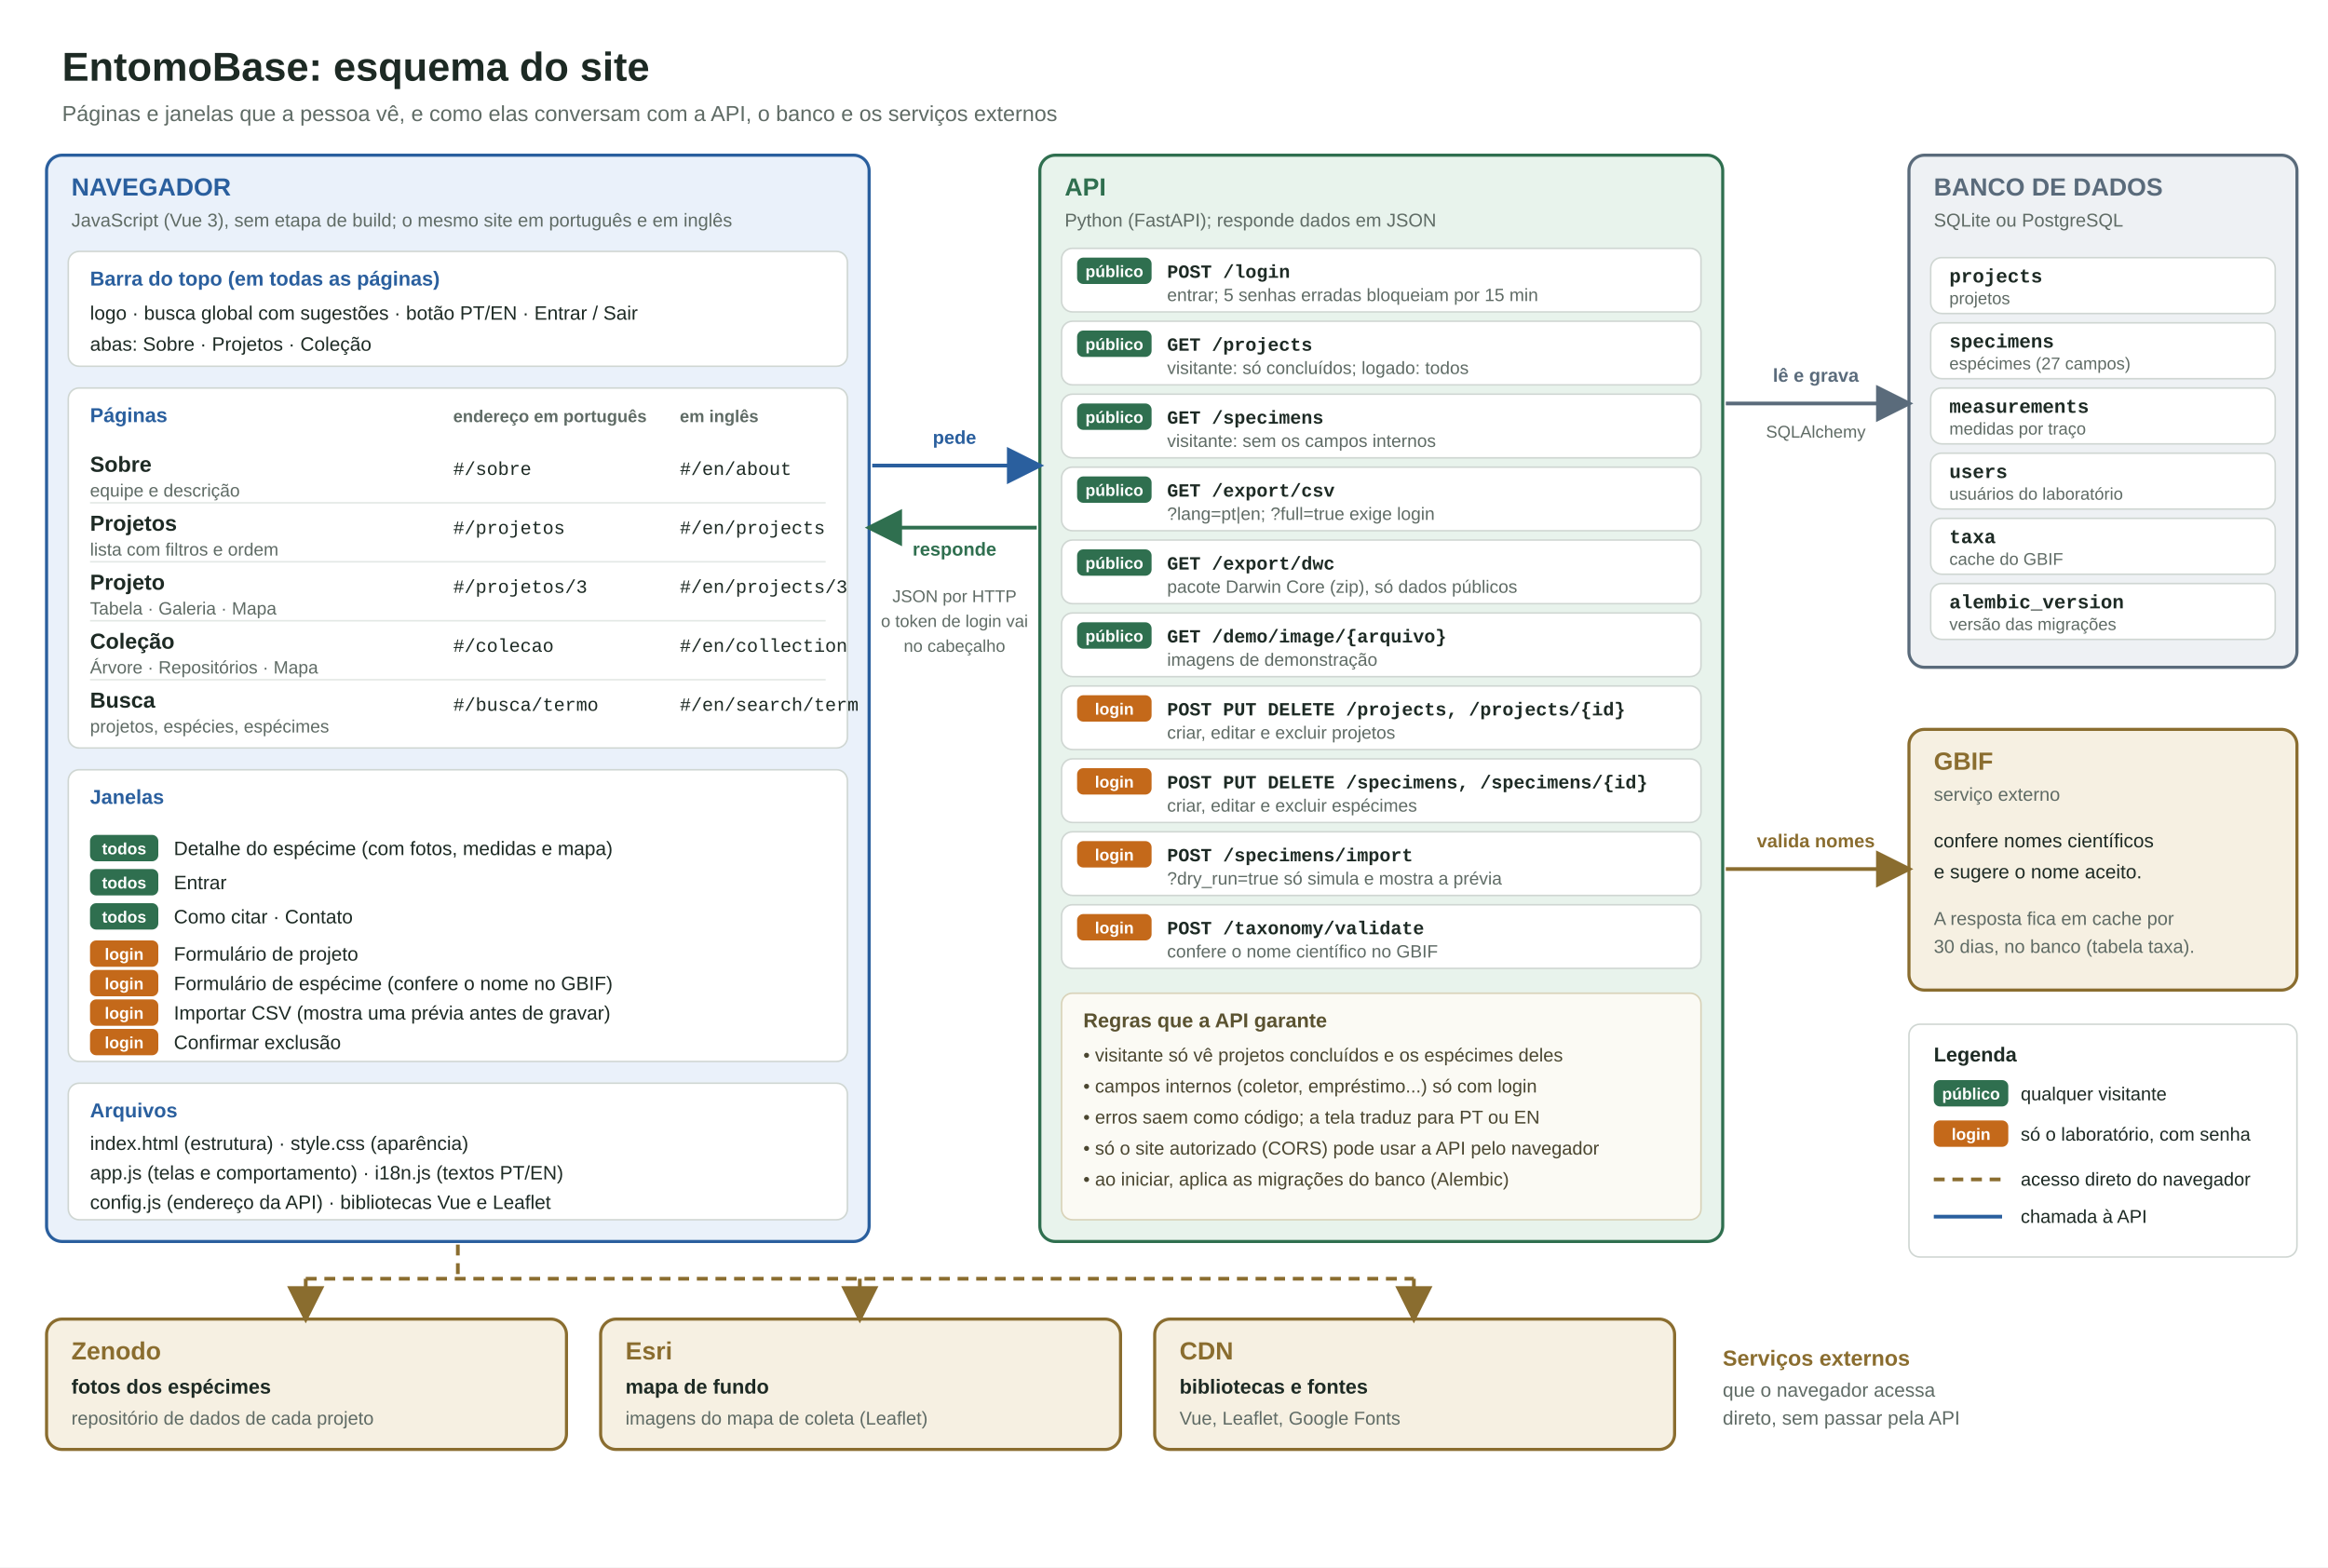
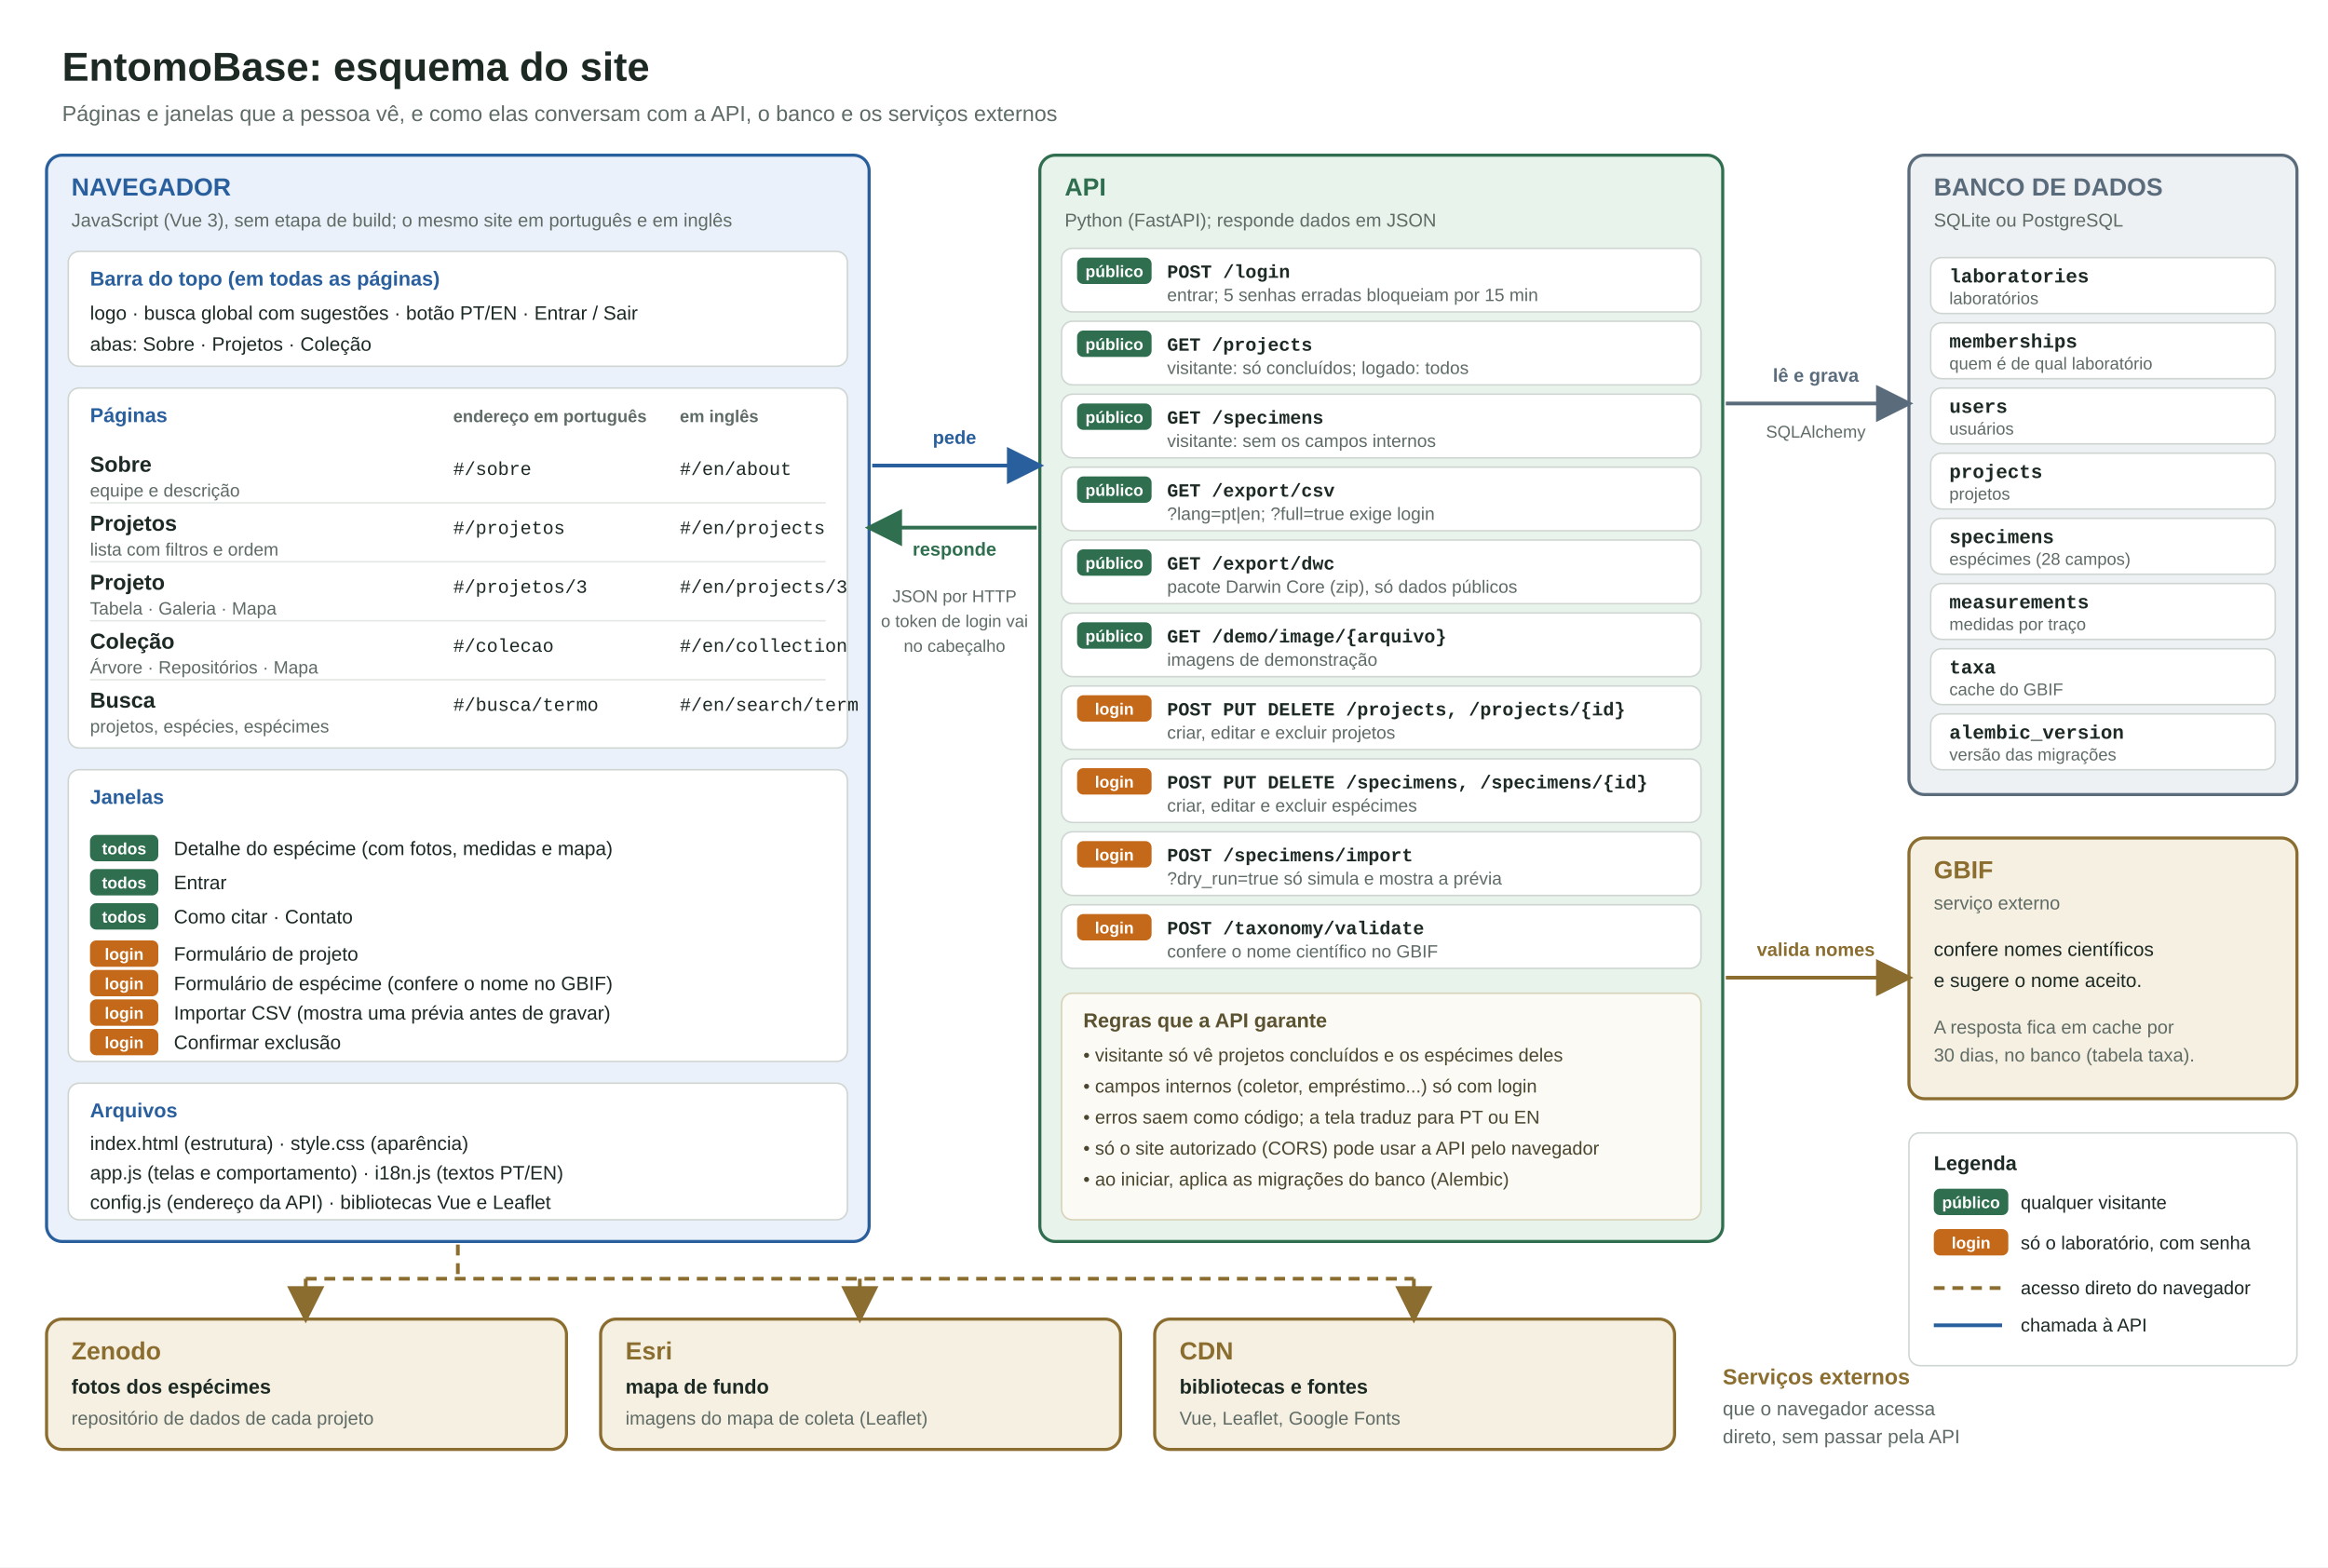
<svg xmlns="http://www.w3.org/2000/svg" viewBox="0 0 1500 1010" width="1500" height="1010" font-family="Segoe UI, Arial, sans-serif">
  <rect width="1500" height="1010" fill="#ffffff" />
  <text x="40" y="52" font-size="26" font-weight="700" fill="#1d2a24" text-anchor="start">EntomoBase: esquema do site</text>
  <text x="40" y="78" font-size="14" font-weight="400" fill="#5f6b65" text-anchor="start">Páginas e janelas que a pessoa vê, e como elas conversam com a API, o banco e os serviços externos</text>
  <rect x="30" y="100" width="530" height="700" rx="10" fill="#eaf1fa" stroke="#2a5f9e" stroke-width="2" />
  <text x="46" y="126" font-size="16" font-weight="700" fill="#2a5f9e" text-anchor="start">NAVEGADOR</text>
  <text x="46" y="146" font-size="12" font-weight="400" fill="#5f6b65" text-anchor="start">JavaScript (Vue 3), sem etapa de build; o mesmo site em português e em inglês</text>
  <rect x="44" y="162" width="502" height="74" rx="7" fill="#ffffff" stroke="#cfd6d2" />
  <text x="58" y="184" font-size="13" font-weight="700" fill="#2a5f9e" text-anchor="start">Barra do topo (em todas as páginas)</text>
  <text x="58" y="206" font-size="12.5" font-weight="400" fill="#1d2a24" text-anchor="start">logo · busca global com sugestões · botão PT/EN · Entrar / Sair</text>
  <text x="58" y="226" font-size="12.5" font-weight="400" fill="#1d2a24" text-anchor="start">abas:  Sobre · Projetos · Coleção</text>
  <rect x="44" y="250" width="502" height="232" rx="7" fill="#ffffff" stroke="#cfd6d2" />
  <text x="58" y="272" font-size="13" font-weight="700" fill="#2a5f9e" text-anchor="start">Páginas</text>
  <text x="292" y="272" font-size="11" font-weight="700" fill="#5f6b65" text-anchor="start">endereço em português</text>
  <text x="438" y="272" font-size="11" font-weight="700" fill="#5f6b65" text-anchor="start">em inglês</text>
  <text x="58" y="304" font-size="14" font-weight="700" fill="#1d2a24" text-anchor="start">Sobre</text>
  <text x="58" y="320" font-size="11.5" font-weight="400" fill="#5f6b65" text-anchor="start">equipe e descrição</text>
  <text x="292" y="306" font-size="12" font-weight="400" fill="#1d2a24" text-anchor="start" font-family="Consolas, 'Courier New', monospace">#/sobre</text>
  <text x="438" y="306" font-size="12" font-weight="400" fill="#1d2a24" text-anchor="start" font-family="Consolas, 'Courier New', monospace">#/en/about</text>
  <line x1="58" y1="324" x2="532" y2="324" stroke="#e3e8e5" />
  <text x="58" y="342" font-size="14" font-weight="700" fill="#1d2a24" text-anchor="start">Projetos</text>
  <text x="58" y="358" font-size="11.5" font-weight="400" fill="#5f6b65" text-anchor="start">lista com filtros e ordem</text>
  <text x="292" y="344" font-size="12" font-weight="400" fill="#1d2a24" text-anchor="start" font-family="Consolas, 'Courier New', monospace">#/projetos</text>
  <text x="438" y="344" font-size="12" font-weight="400" fill="#1d2a24" text-anchor="start" font-family="Consolas, 'Courier New', monospace">#/en/projects</text>
  <line x1="58" y1="362" x2="532" y2="362" stroke="#e3e8e5" />
  <text x="58" y="380" font-size="14" font-weight="700" fill="#1d2a24" text-anchor="start">Projeto</text>
  <text x="58" y="396" font-size="11.5" font-weight="400" fill="#5f6b65" text-anchor="start">Tabela · Galeria · Mapa</text>
  <text x="292" y="382" font-size="12" font-weight="400" fill="#1d2a24" text-anchor="start" font-family="Consolas, 'Courier New', monospace">#/projetos/3</text>
  <text x="438" y="382" font-size="12" font-weight="400" fill="#1d2a24" text-anchor="start" font-family="Consolas, 'Courier New', monospace">#/en/projects/3</text>
  <line x1="58" y1="400" x2="532" y2="400" stroke="#e3e8e5" />
  <text x="58" y="418" font-size="14" font-weight="700" fill="#1d2a24" text-anchor="start">Coleção</text>
  <text x="58" y="434" font-size="11.5" font-weight="400" fill="#5f6b65" text-anchor="start">Árvore · Repositórios · Mapa</text>
  <text x="292" y="420" font-size="12" font-weight="400" fill="#1d2a24" text-anchor="start" font-family="Consolas, 'Courier New', monospace">#/colecao</text>
  <text x="438" y="420" font-size="12" font-weight="400" fill="#1d2a24" text-anchor="start" font-family="Consolas, 'Courier New', monospace">#/en/collection</text>
  <line x1="58" y1="438" x2="532" y2="438" stroke="#e3e8e5" />
  <text x="58" y="456" font-size="14" font-weight="700" fill="#1d2a24" text-anchor="start">Busca</text>
  <text x="58" y="472" font-size="11.5" font-weight="400" fill="#5f6b65" text-anchor="start">projetos, espécies, espécimes</text>
  <text x="292" y="458" font-size="12" font-weight="400" fill="#1d2a24" text-anchor="start" font-family="Consolas, 'Courier New', monospace">#/busca/termo</text>
  <text x="438" y="458" font-size="12" font-weight="400" fill="#1d2a24" text-anchor="start" font-family="Consolas, 'Courier New', monospace">#/en/search/term</text>
  <rect x="44" y="496" width="502" height="188" rx="7" fill="#ffffff" stroke="#cfd6d2" />
  <text x="58" y="518" font-size="13" font-weight="700" fill="#2a5f9e" text-anchor="start">Janelas</text>
  <rect x="58" y="538" width="44" height="17" rx="4" fill="#2f6f4f" />
  <text x="80.0" y="550.5" font-size="10.5" font-weight="700" fill="#ffffff" text-anchor="middle">todos</text>
  <text x="112" y="551" font-size="12.5" font-weight="400" fill="#1d2a24" text-anchor="start">Detalhe do espécime (com fotos, medidas e mapa)</text>
  <rect x="58" y="560" width="44" height="17" rx="4" fill="#2f6f4f" />
  <text x="80.0" y="572.5" font-size="10.5" font-weight="700" fill="#ffffff" text-anchor="middle">todos</text>
  <text x="112" y="573" font-size="12.5" font-weight="400" fill="#1d2a24" text-anchor="start">Entrar</text>
  <rect x="58" y="582" width="44" height="17" rx="4" fill="#2f6f4f" />
  <text x="80.0" y="594.5" font-size="10.5" font-weight="700" fill="#ffffff" text-anchor="middle">todos</text>
  <text x="112" y="595" font-size="12.5" font-weight="400" fill="#1d2a24" text-anchor="start">Como citar · Contato</text>
  <rect x="58" y="606" width="44" height="17" rx="4" fill="#c4691a" />
  <text x="80.0" y="618.5" font-size="10.5" font-weight="700" fill="#ffffff" text-anchor="middle">login</text>
  <text x="112" y="619" font-size="12.5" font-weight="400" fill="#1d2a24" text-anchor="start">Formulário de projeto</text>
  <rect x="58" y="625" width="44" height="17" rx="4" fill="#c4691a" />
  <text x="80.0" y="637.5" font-size="10.5" font-weight="700" fill="#ffffff" text-anchor="middle">login</text>
  <text x="112" y="638" font-size="12.5" font-weight="400" fill="#1d2a24" text-anchor="start">Formulário de espécime (confere o nome no GBIF)</text>
  <rect x="58" y="644" width="44" height="17" rx="4" fill="#c4691a" />
  <text x="80.0" y="656.5" font-size="10.5" font-weight="700" fill="#ffffff" text-anchor="middle">login</text>
  <text x="112" y="657" font-size="12.5" font-weight="400" fill="#1d2a24" text-anchor="start">Importar CSV (mostra uma prévia antes de gravar)</text>
  <rect x="58" y="663" width="44" height="17" rx="4" fill="#c4691a" />
  <text x="80.0" y="675.5" font-size="10.5" font-weight="700" fill="#ffffff" text-anchor="middle">login</text>
  <text x="112" y="676" font-size="12.5" font-weight="400" fill="#1d2a24" text-anchor="start">Confirmar exclusão</text>
  <rect x="44" y="698" width="502" height="88" rx="7" fill="#ffffff" stroke="#cfd6d2" />
  <text x="58" y="720" font-size="13" font-weight="700" fill="#2a5f9e" text-anchor="start">Arquivos</text>
  <text x="58" y="741" font-size="12.5" font-weight="400" fill="#1d2a24" text-anchor="start">index.html (estrutura) · style.css (aparência)</text>
  <text x="58" y="760" font-size="12.5" font-weight="400" fill="#1d2a24" text-anchor="start">app.js (telas e comportamento) · i18n.js (textos PT/EN)</text>
  <text x="58" y="779" font-size="12.5" font-weight="400" fill="#1d2a24" text-anchor="start">config.js (endereço da API) · bibliotecas Vue e Leaflet</text>
  <rect x="670" y="100" width="440" height="700" rx="10" fill="#e8f3ec" stroke="#2f6f4f" stroke-width="2" />
  <text x="686" y="126" font-size="16" font-weight="700" fill="#2f6f4f" text-anchor="start">API</text>
  <text x="686" y="146" font-size="12" font-weight="400" fill="#5f6b65" text-anchor="start">Python (FastAPI); responde dados em JSON</text>
  <rect x="684" y="160" width="412" height="41" rx="7" fill="#ffffff" stroke="#cfd6d2" />
  <rect x="694" y="166" width="48" height="17" rx="4" fill="#2f6f4f" />
  <text x="718.0" y="178.5" font-size="10.5" font-weight="700" fill="#ffffff" text-anchor="middle">público</text>
  <text x="752" y="179" font-size="12" font-weight="700" fill="#1d2a24" text-anchor="start" font-family="Consolas, 'Courier New', monospace">POST  /login</text>
  <text x="752" y="194" font-size="11.5" font-weight="400" fill="#5f6b65" text-anchor="start">entrar; 5 senhas erradas bloqueiam por 15 min</text>
  <rect x="684" y="207" width="412" height="41" rx="7" fill="#ffffff" stroke="#cfd6d2" />
  <rect x="694" y="213" width="48" height="17" rx="4" fill="#2f6f4f" />
  <text x="718.0" y="225.5" font-size="10.5" font-weight="700" fill="#ffffff" text-anchor="middle">público</text>
  <text x="752" y="226" font-size="12" font-weight="700" fill="#1d2a24" text-anchor="start" font-family="Consolas, 'Courier New', monospace">GET  /projects</text>
  <text x="752" y="241" font-size="11.5" font-weight="400" fill="#5f6b65" text-anchor="start">visitante: só concluídos; logado: todos</text>
  <rect x="684" y="254" width="412" height="41" rx="7" fill="#ffffff" stroke="#cfd6d2" />
  <rect x="694" y="260" width="48" height="17" rx="4" fill="#2f6f4f" />
  <text x="718.0" y="272.5" font-size="10.5" font-weight="700" fill="#ffffff" text-anchor="middle">público</text>
  <text x="752" y="273" font-size="12" font-weight="700" fill="#1d2a24" text-anchor="start" font-family="Consolas, 'Courier New', monospace">GET  /specimens</text>
  <text x="752" y="288" font-size="11.5" font-weight="400" fill="#5f6b65" text-anchor="start">visitante: sem os campos internos</text>
  <rect x="684" y="301" width="412" height="41" rx="7" fill="#ffffff" stroke="#cfd6d2" />
  <rect x="694" y="307" width="48" height="17" rx="4" fill="#2f6f4f" />
  <text x="718.0" y="319.5" font-size="10.5" font-weight="700" fill="#ffffff" text-anchor="middle">público</text>
  <text x="752" y="320" font-size="12" font-weight="700" fill="#1d2a24" text-anchor="start" font-family="Consolas, 'Courier New', monospace">GET  /export/csv</text>
  <text x="752" y="335" font-size="11.5" font-weight="400" fill="#5f6b65" text-anchor="start">?lang=pt|en; ?full=true exige login</text>
  <rect x="684" y="348" width="412" height="41" rx="7" fill="#ffffff" stroke="#cfd6d2" />
  <rect x="694" y="354" width="48" height="17" rx="4" fill="#2f6f4f" />
  <text x="718.0" y="366.5" font-size="10.5" font-weight="700" fill="#ffffff" text-anchor="middle">público</text>
  <text x="752" y="367" font-size="12" font-weight="700" fill="#1d2a24" text-anchor="start" font-family="Consolas, 'Courier New', monospace">GET  /export/dwc</text>
  <text x="752" y="382" font-size="11.5" font-weight="400" fill="#5f6b65" text-anchor="start">pacote Darwin Core (zip), só dados públicos</text>
  <rect x="684" y="395" width="412" height="41" rx="7" fill="#ffffff" stroke="#cfd6d2" />
  <rect x="694" y="401" width="48" height="17" rx="4" fill="#2f6f4f" />
  <text x="718.0" y="413.5" font-size="10.5" font-weight="700" fill="#ffffff" text-anchor="middle">público</text>
  <text x="752" y="414" font-size="12" font-weight="700" fill="#1d2a24" text-anchor="start" font-family="Consolas, 'Courier New', monospace">GET  /demo/image/{arquivo}</text>
  <text x="752" y="429" font-size="11.5" font-weight="400" fill="#5f6b65" text-anchor="start">imagens de demonstração</text>
  <rect x="684" y="442" width="412" height="41" rx="7" fill="#ffffff" stroke="#cfd6d2" />
  <rect x="694" y="448" width="48" height="17" rx="4" fill="#c4691a" />
  <text x="718.0" y="460.5" font-size="10.5" font-weight="700" fill="#ffffff" text-anchor="middle">login</text>
  <text x="752" y="461" font-size="12" font-weight="700" fill="#1d2a24" text-anchor="start" font-family="Consolas, 'Courier New', monospace">POST PUT DELETE  /projects, /projects/{id}</text>
  <text x="752" y="476" font-size="11.5" font-weight="400" fill="#5f6b65" text-anchor="start">criar, editar e excluir projetos</text>
  <rect x="684" y="489" width="412" height="41" rx="7" fill="#ffffff" stroke="#cfd6d2" />
  <rect x="694" y="495" width="48" height="17" rx="4" fill="#c4691a" />
  <text x="718.0" y="507.5" font-size="10.5" font-weight="700" fill="#ffffff" text-anchor="middle">login</text>
  <text x="752" y="508" font-size="12" font-weight="700" fill="#1d2a24" text-anchor="start" font-family="Consolas, 'Courier New', monospace">POST PUT DELETE  /specimens, /specimens/{id}</text>
  <text x="752" y="523" font-size="11.5" font-weight="400" fill="#5f6b65" text-anchor="start">criar, editar e excluir espécimes</text>
  <rect x="684" y="536" width="412" height="41" rx="7" fill="#ffffff" stroke="#cfd6d2" />
  <rect x="694" y="542" width="48" height="17" rx="4" fill="#c4691a" />
  <text x="718.0" y="554.5" font-size="10.5" font-weight="700" fill="#ffffff" text-anchor="middle">login</text>
  <text x="752" y="555" font-size="12" font-weight="700" fill="#1d2a24" text-anchor="start" font-family="Consolas, 'Courier New', monospace">POST  /specimens/import</text>
  <text x="752" y="570" font-size="11.5" font-weight="400" fill="#5f6b65" text-anchor="start">?dry_run=true só simula e mostra a prévia</text>
  <rect x="684" y="583" width="412" height="41" rx="7" fill="#ffffff" stroke="#cfd6d2" />
  <rect x="694" y="589" width="48" height="17" rx="4" fill="#c4691a" />
  <text x="718.0" y="601.5" font-size="10.5" font-weight="700" fill="#ffffff" text-anchor="middle">login</text>
  <text x="752" y="602" font-size="12" font-weight="700" fill="#1d2a24" text-anchor="start" font-family="Consolas, 'Courier New', monospace">POST  /taxonomy/validate</text>
  <text x="752" y="617" font-size="11.5" font-weight="400" fill="#5f6b65" text-anchor="start">confere o nome científico no GBIF</text>
  <rect x="684" y="640" width="412" height="146" rx="7" fill="#fbfaf4" stroke="#d8d2b8" />
  <text x="698" y="662" font-size="13" font-weight="700" fill="#5a5230" text-anchor="start">Regras que a API garante</text>
  <text x="698" y="684" font-size="12" font-weight="400" fill="#4a4630" text-anchor="start">• visitante só vê projetos concluídos e os espécimes deles</text>
  <text x="698" y="704" font-size="12" font-weight="400" fill="#4a4630" text-anchor="start">• campos internos (coletor, empréstimo...) só com login</text>
  <text x="698" y="724" font-size="12" font-weight="400" fill="#4a4630" text-anchor="start">• erros saem como código; a tela traduz para PT ou EN</text>
  <text x="698" y="744" font-size="12" font-weight="400" fill="#4a4630" text-anchor="start">• só o site autorizado (CORS) pode usar a API pelo navegador</text>
  <text x="698" y="764" font-size="12" font-weight="400" fill="#4a4630" text-anchor="start">• ao iniciar, aplica as migrações do banco (Alembic)</text>
-   <rect x="1230" y="100" width="250" height="330" rx="10" fill="#eef1f4" stroke="#5a6b7b" stroke-width="2" />
+   <rect x="1230" y="100" width="250" height="412" rx="10" fill="#eef1f4" stroke="#5a6b7b" stroke-width="2" />
  <text x="1246" y="126" font-size="16" font-weight="700" fill="#5a6b7b" text-anchor="start">BANCO DE DADOS</text>
  <text x="1246" y="146" font-size="12" font-weight="400" fill="#5f6b65" text-anchor="start">SQLite ou PostgreSQL</text>
  <rect x="1244" y="166" width="222" height="36" rx="7" fill="#ffffff" stroke="#cfd6d2" />
-   <text x="1256" y="182" font-size="12.5" font-weight="700" fill="#1d2a24" text-anchor="start" font-family="Consolas, 'Courier New', monospace">projects</text>
-   <text x="1256" y="196" font-size="11" font-weight="400" fill="#5f6b65" text-anchor="start">projetos</text>
+   <text x="1256" y="182" font-size="12.5" font-weight="700" fill="#1d2a24" text-anchor="start" font-family="Consolas, 'Courier New', monospace">laboratories</text>
+   <text x="1256" y="196" font-size="11" font-weight="400" fill="#5f6b65" text-anchor="start">laboratórios</text>
  <rect x="1244" y="208" width="222" height="36" rx="7" fill="#ffffff" stroke="#cfd6d2" />
-   <text x="1256" y="224" font-size="12.5" font-weight="700" fill="#1d2a24" text-anchor="start" font-family="Consolas, 'Courier New', monospace">specimens</text>
-   <text x="1256" y="238" font-size="11" font-weight="400" fill="#5f6b65" text-anchor="start">espécimes (27 campos)</text>
+   <text x="1256" y="224" font-size="12.5" font-weight="700" fill="#1d2a24" text-anchor="start" font-family="Consolas, 'Courier New', monospace">memberships</text>
+   <text x="1256" y="238" font-size="11" font-weight="400" fill="#5f6b65" text-anchor="start">quem é de qual laboratório</text>
  <rect x="1244" y="250" width="222" height="36" rx="7" fill="#ffffff" stroke="#cfd6d2" />
-   <text x="1256" y="266" font-size="12.5" font-weight="700" fill="#1d2a24" text-anchor="start" font-family="Consolas, 'Courier New', monospace">measurements</text>
-   <text x="1256" y="280" font-size="11" font-weight="400" fill="#5f6b65" text-anchor="start">medidas por traço</text>
+   <text x="1256" y="266" font-size="12.5" font-weight="700" fill="#1d2a24" text-anchor="start" font-family="Consolas, 'Courier New', monospace">users</text>
+   <text x="1256" y="280" font-size="11" font-weight="400" fill="#5f6b65" text-anchor="start">usuários</text>
  <rect x="1244" y="292" width="222" height="36" rx="7" fill="#ffffff" stroke="#cfd6d2" />
-   <text x="1256" y="308" font-size="12.5" font-weight="700" fill="#1d2a24" text-anchor="start" font-family="Consolas, 'Courier New', monospace">users</text>
-   <text x="1256" y="322" font-size="11" font-weight="400" fill="#5f6b65" text-anchor="start">usuários do laboratório</text>
+   <text x="1256" y="308" font-size="12.5" font-weight="700" fill="#1d2a24" text-anchor="start" font-family="Consolas, 'Courier New', monospace">projects</text>
+   <text x="1256" y="322" font-size="11" font-weight="400" fill="#5f6b65" text-anchor="start">projetos</text>
  <rect x="1244" y="334" width="222" height="36" rx="7" fill="#ffffff" stroke="#cfd6d2" />
-   <text x="1256" y="350" font-size="12.5" font-weight="700" fill="#1d2a24" text-anchor="start" font-family="Consolas, 'Courier New', monospace">taxa</text>
-   <text x="1256" y="364" font-size="11" font-weight="400" fill="#5f6b65" text-anchor="start">cache do GBIF</text>
+   <text x="1256" y="350" font-size="12.5" font-weight="700" fill="#1d2a24" text-anchor="start" font-family="Consolas, 'Courier New', monospace">specimens</text>
+   <text x="1256" y="364" font-size="11" font-weight="400" fill="#5f6b65" text-anchor="start">espécimes (28 campos)</text>
  <rect x="1244" y="376" width="222" height="36" rx="7" fill="#ffffff" stroke="#cfd6d2" />
-   <text x="1256" y="392" font-size="12.5" font-weight="700" fill="#1d2a24" text-anchor="start" font-family="Consolas, 'Courier New', monospace">alembic_version</text>
-   <text x="1256" y="406" font-size="11" font-weight="400" fill="#5f6b65" text-anchor="start">versão das migrações</text>
-   <rect x="1230" y="470" width="250" height="168" rx="10" fill="#f6f0e2" stroke="#8a6d2f" stroke-width="2" />
-   <text x="1246" y="496" font-size="16" font-weight="700" fill="#8a6d2f" text-anchor="start">GBIF</text>
-   <text x="1246" y="516" font-size="12" font-weight="400" fill="#5f6b65" text-anchor="start">serviço externo</text>
-   <text x="1246" y="546" font-size="12.5" font-weight="400" fill="#1d2a24" text-anchor="start">confere nomes científicos</text>
-   <text x="1246" y="566" font-size="12.5" font-weight="400" fill="#1d2a24" text-anchor="start">e sugere o nome aceito.</text>
-   <text x="1246" y="596" font-size="12" font-weight="400" fill="#5f6b65" text-anchor="start">A resposta fica em cache por</text>
-   <text x="1246" y="614" font-size="12" font-weight="400" fill="#5f6b65" text-anchor="start">30 dias, no banco (tabela taxa).</text>
-   <text x="1110" y="880" font-size="14" font-weight="700" fill="#8a6d2f" text-anchor="start">Serviços externos</text>
-   <text x="1110" y="900" font-size="12.5" font-weight="400" fill="#5f6b65" text-anchor="start">que o navegador acessa</text>
-   <text x="1110" y="918" font-size="12.5" font-weight="400" fill="#5f6b65" text-anchor="start">direto, sem passar pela API</text>
+   <text x="1256" y="392" font-size="12.5" font-weight="700" fill="#1d2a24" text-anchor="start" font-family="Consolas, 'Courier New', monospace">measurements</text>
+   <text x="1256" y="406" font-size="11" font-weight="400" fill="#5f6b65" text-anchor="start">medidas por traço</text>
+   <rect x="1244" y="418" width="222" height="36" rx="7" fill="#ffffff" stroke="#cfd6d2" />
+   <text x="1256" y="434" font-size="12.5" font-weight="700" fill="#1d2a24" text-anchor="start" font-family="Consolas, 'Courier New', monospace">taxa</text>
+   <text x="1256" y="448" font-size="11" font-weight="400" fill="#5f6b65" text-anchor="start">cache do GBIF</text>
+   <rect x="1244" y="460" width="222" height="36" rx="7" fill="#ffffff" stroke="#cfd6d2" />
+   <text x="1256" y="476" font-size="12.5" font-weight="700" fill="#1d2a24" text-anchor="start" font-family="Consolas, 'Courier New', monospace">alembic_version</text>
+   <text x="1256" y="490" font-size="11" font-weight="400" fill="#5f6b65" text-anchor="start">versão das migrações</text>
+   <rect x="1230" y="540" width="250" height="168" rx="10" fill="#f6f0e2" stroke="#8a6d2f" stroke-width="2" />
+   <text x="1246" y="566" font-size="16" font-weight="700" fill="#8a6d2f" text-anchor="start">GBIF</text>
+   <text x="1246" y="586" font-size="12" font-weight="400" fill="#5f6b65" text-anchor="start">serviço externo</text>
+   <text x="1246" y="616" font-size="12.5" font-weight="400" fill="#1d2a24" text-anchor="start">confere nomes científicos</text>
+   <text x="1246" y="636" font-size="12.5" font-weight="400" fill="#1d2a24" text-anchor="start">e sugere o nome aceito.</text>
+   <text x="1246" y="666" font-size="12" font-weight="400" fill="#5f6b65" text-anchor="start">A resposta fica em cache por</text>
+   <text x="1246" y="684" font-size="12" font-weight="400" fill="#5f6b65" text-anchor="start">30 dias, no banco (tabela taxa).</text>
+   <text x="1110" y="892" font-size="14" font-weight="700" fill="#8a6d2f" text-anchor="start">Serviços externos</text>
+   <text x="1110" y="912" font-size="12.5" font-weight="400" fill="#5f6b65" text-anchor="start">que o navegador acessa</text>
+   <text x="1110" y="930" font-size="12.5" font-weight="400" fill="#5f6b65" text-anchor="start">direto, sem passar pela API</text>
  <rect x="30" y="850" width="335" height="84" rx="10" fill="#f6f0e2" stroke="#8a6d2f" stroke-width="2" />
  <text x="46" y="876" font-size="16" font-weight="700" fill="#8a6d2f" text-anchor="start">Zenodo</text>
  <text x="46" y="898" font-size="13" font-weight="700" fill="#1d2a24" text-anchor="start">fotos dos espécimes</text>
  <text x="46" y="918" font-size="12" font-weight="400" fill="#5f6b65" text-anchor="start">repositório de dados de cada projeto</text>
  <rect x="387" y="850" width="335" height="84" rx="10" fill="#f6f0e2" stroke="#8a6d2f" stroke-width="2" />
  <text x="403" y="876" font-size="16" font-weight="700" fill="#8a6d2f" text-anchor="start">Esri</text>
  <text x="403" y="898" font-size="13" font-weight="700" fill="#1d2a24" text-anchor="start">mapa de fundo</text>
  <text x="403" y="918" font-size="12" font-weight="400" fill="#5f6b65" text-anchor="start">imagens do mapa de coleta (Leaflet)</text>
  <rect x="744" y="850" width="335" height="84" rx="10" fill="#f6f0e2" stroke="#8a6d2f" stroke-width="2" />
  <text x="760" y="876" font-size="16" font-weight="700" fill="#8a6d2f" text-anchor="start">CDN</text>
  <text x="760" y="898" font-size="13" font-weight="700" fill="#1d2a24" text-anchor="start">bibliotecas e fontes</text>
  <text x="760" y="918" font-size="12" font-weight="400" fill="#5f6b65" text-anchor="start">Vue, Leaflet, Google Fonts</text>
  <defs>
    <marker id="m130261494249274064" markerWidth="10" markerHeight="10" refX="8" refY="5" orient="auto">
      <path d="M0 0 L10 5 L0 10 Z" fill="#2a5f9e" />
    </marker>
  </defs>
  <line x1="562" y1="300" x2="668" y2="300" stroke="#2a5f9e" stroke-width="2.4" marker-end="url(#m130261494249274064)" />
  <defs>
    <marker id="m1122882095741597941" markerWidth="10" markerHeight="10" refX="8" refY="5" orient="auto">
      <path d="M0 0 L10 5 L0 10 Z" fill="#2f6f4f" />
    </marker>
  </defs>
  <line x1="668" y1="340" x2="562" y2="340" stroke="#2f6f4f" stroke-width="2.4" marker-end="url(#m1122882095741597941)" />
  <text x="615.0" y="286" font-size="12" font-weight="700" fill="#2a5f9e" text-anchor="middle">pede</text>
  <text x="615.0" y="358" font-size="12" font-weight="700" fill="#2f6f4f" text-anchor="middle">responde</text>
  <text x="615.0" y="388" font-size="11" font-weight="400" fill="#5f6b65" text-anchor="middle">JSON por HTTP</text>
  <text x="615.0" y="404" font-size="11" font-weight="400" fill="#5f6b65" text-anchor="middle">o token de login vai</text>
  <text x="615.0" y="420" font-size="11" font-weight="400" fill="#5f6b65" text-anchor="middle">no cabeçalho</text>
  <defs>
    <marker id="m2850012237282830150" markerWidth="10" markerHeight="10" refX="8" refY="5" orient="auto">
      <path d="M0 0 L10 5 L0 10 Z" fill="#5a6b7b" />
    </marker>
  </defs>
  <line x1="1112" y1="260" x2="1228" y2="260" stroke="#5a6b7b" stroke-width="2.4" marker-end="url(#m2850012237282830150)" />
  <text x="1170.0" y="246" font-size="12" font-weight="700" fill="#5a6b7b" text-anchor="middle">lê e grava</text>
  <text x="1170.0" y="282" font-size="11" font-weight="400" fill="#5f6b65" text-anchor="middle">SQLAlchemy</text>
  <defs>
-     <marker id="m1002400226418592356" markerWidth="10" markerHeight="10" refX="8" refY="5" orient="auto">
-       <path d="M0 0 L10 5 L0 10 Z" fill="#8a6d2f" />
-     </marker>
-   </defs>
-   <line x1="1112" y1="560" x2="1228" y2="560" stroke="#8a6d2f" stroke-width="2.4" marker-end="url(#m1002400226418592356)" />
-   <text x="1170.0" y="546" font-size="12" font-weight="700" fill="#8a6d2f" text-anchor="middle">valida nomes</text>
+     <marker id="m8673716010205834114" markerWidth="10" markerHeight="10" refX="8" refY="5" orient="auto">
+       <path d="M0 0 L10 5 L0 10 Z" fill="#8a6d2f" />
+     </marker>
+   </defs>
+   <line x1="1112" y1="630" x2="1228" y2="630" stroke="#8a6d2f" stroke-width="2.4" marker-end="url(#m8673716010205834114)" />
+   <text x="1170.0" y="616" font-size="12" font-weight="700" fill="#8a6d2f" text-anchor="middle">valida nomes</text>
  <line x1="295.0" y1="802" x2="295.0" y2="824" stroke="#8a6d2f" stroke-width="2.4" stroke-dasharray="7 5" />
  <line x1="197" y1="824" x2="911" y2="824" stroke="#8a6d2f" stroke-width="2.4" stroke-dasharray="7 5" />
  <defs>
    <marker id="m1481858925589891907" markerWidth="10" markerHeight="10" refX="8" refY="5" orient="auto">
      <path d="M0 0 L10 5 L0 10 Z" fill="#8a6d2f" />
    </marker>
  </defs>
  <line x1="197" y1="824" x2="197" y2="848" stroke="#8a6d2f" stroke-width="2.4" stroke-dasharray="7 5" marker-end="url(#m1481858925589891907)" />
  <defs>
    <marker id="m451348736613419903" markerWidth="10" markerHeight="10" refX="8" refY="5" orient="auto">
      <path d="M0 0 L10 5 L0 10 Z" fill="#8a6d2f" />
    </marker>
  </defs>
  <line x1="554" y1="824" x2="554" y2="848" stroke="#8a6d2f" stroke-width="2.4" stroke-dasharray="7 5" marker-end="url(#m451348736613419903)" />
  <defs>
    <marker id="m5599478831211544818" markerWidth="10" markerHeight="10" refX="8" refY="5" orient="auto">
      <path d="M0 0 L10 5 L0 10 Z" fill="#8a6d2f" />
    </marker>
  </defs>
  <line x1="911" y1="824" x2="911" y2="848" stroke="#8a6d2f" stroke-width="2.4" stroke-dasharray="7 5" marker-end="url(#m5599478831211544818)" />
-   <rect x="1230" y="660" width="250" height="150" rx="7" fill="#ffffff" stroke="#cfd6d2" />
-   <text x="1246" y="684" font-size="13" font-weight="700" fill="#1d2a24" text-anchor="start">Legenda</text>
-   <rect x="1246" y="696" width="48" height="17" rx="4" fill="#2f6f4f" />
-   <text x="1270.0" y="708.5" font-size="10.5" font-weight="700" fill="#ffffff" text-anchor="middle">público</text>
-   <text x="1302" y="709" font-size="12" font-weight="400" fill="#1d2a24" text-anchor="start">qualquer visitante</text>
-   <rect x="1246" y="722" width="48" height="17" rx="4" fill="#c4691a" />
-   <text x="1270.0" y="734.5" font-size="10.5" font-weight="700" fill="#ffffff" text-anchor="middle">login</text>
-   <text x="1302" y="735" font-size="12" font-weight="400" fill="#1d2a24" text-anchor="start">só o laboratório, com senha</text>
-   <line x1="1246" y1="760" x2="1290" y2="760" stroke="#8a6d2f" stroke-width="2.4" stroke-dasharray="7 5" />
-   <text x="1302" y="764" font-size="12" font-weight="400" fill="#1d2a24" text-anchor="start">acesso direto do navegador</text>
-   <line x1="1246" y1="784" x2="1290" y2="784" stroke="#2a5f9e" stroke-width="2.4" />
-   <text x="1302" y="788" font-size="12" font-weight="400" fill="#1d2a24" text-anchor="start">chamada à API</text>
+   <g transform="translate(0,70)">
+     <rect x="1230" y="660" width="250" height="150" rx="7" fill="#ffffff" stroke="#cfd6d2" />
+     <text x="1246" y="684" font-size="13" font-weight="700" fill="#1d2a24" text-anchor="start">Legenda</text>
+     <rect x="1246" y="696" width="48" height="17" rx="4" fill="#2f6f4f" />
+     <text x="1270.0" y="708.5" font-size="10.5" font-weight="700" fill="#ffffff" text-anchor="middle">público</text>
+     <text x="1302" y="709" font-size="12" font-weight="400" fill="#1d2a24" text-anchor="start">qualquer visitante</text>
+     <rect x="1246" y="722" width="48" height="17" rx="4" fill="#c4691a" />
+     <text x="1270.0" y="734.5" font-size="10.5" font-weight="700" fill="#ffffff" text-anchor="middle">login</text>
+     <text x="1302" y="735" font-size="12" font-weight="400" fill="#1d2a24" text-anchor="start">só o laboratório, com senha</text>
+     <line x1="1246" y1="760" x2="1290" y2="760" stroke="#8a6d2f" stroke-width="2.4" stroke-dasharray="7 5" />
+     <text x="1302" y="764" font-size="12" font-weight="400" fill="#1d2a24" text-anchor="start">acesso direto do navegador</text>
+     <line x1="1246" y1="784" x2="1290" y2="784" stroke="#2a5f9e" stroke-width="2.4" />
+     <text x="1302" y="788" font-size="12" font-weight="400" fill="#1d2a24" text-anchor="start">chamada à API</text>
+   </g>
</svg>
